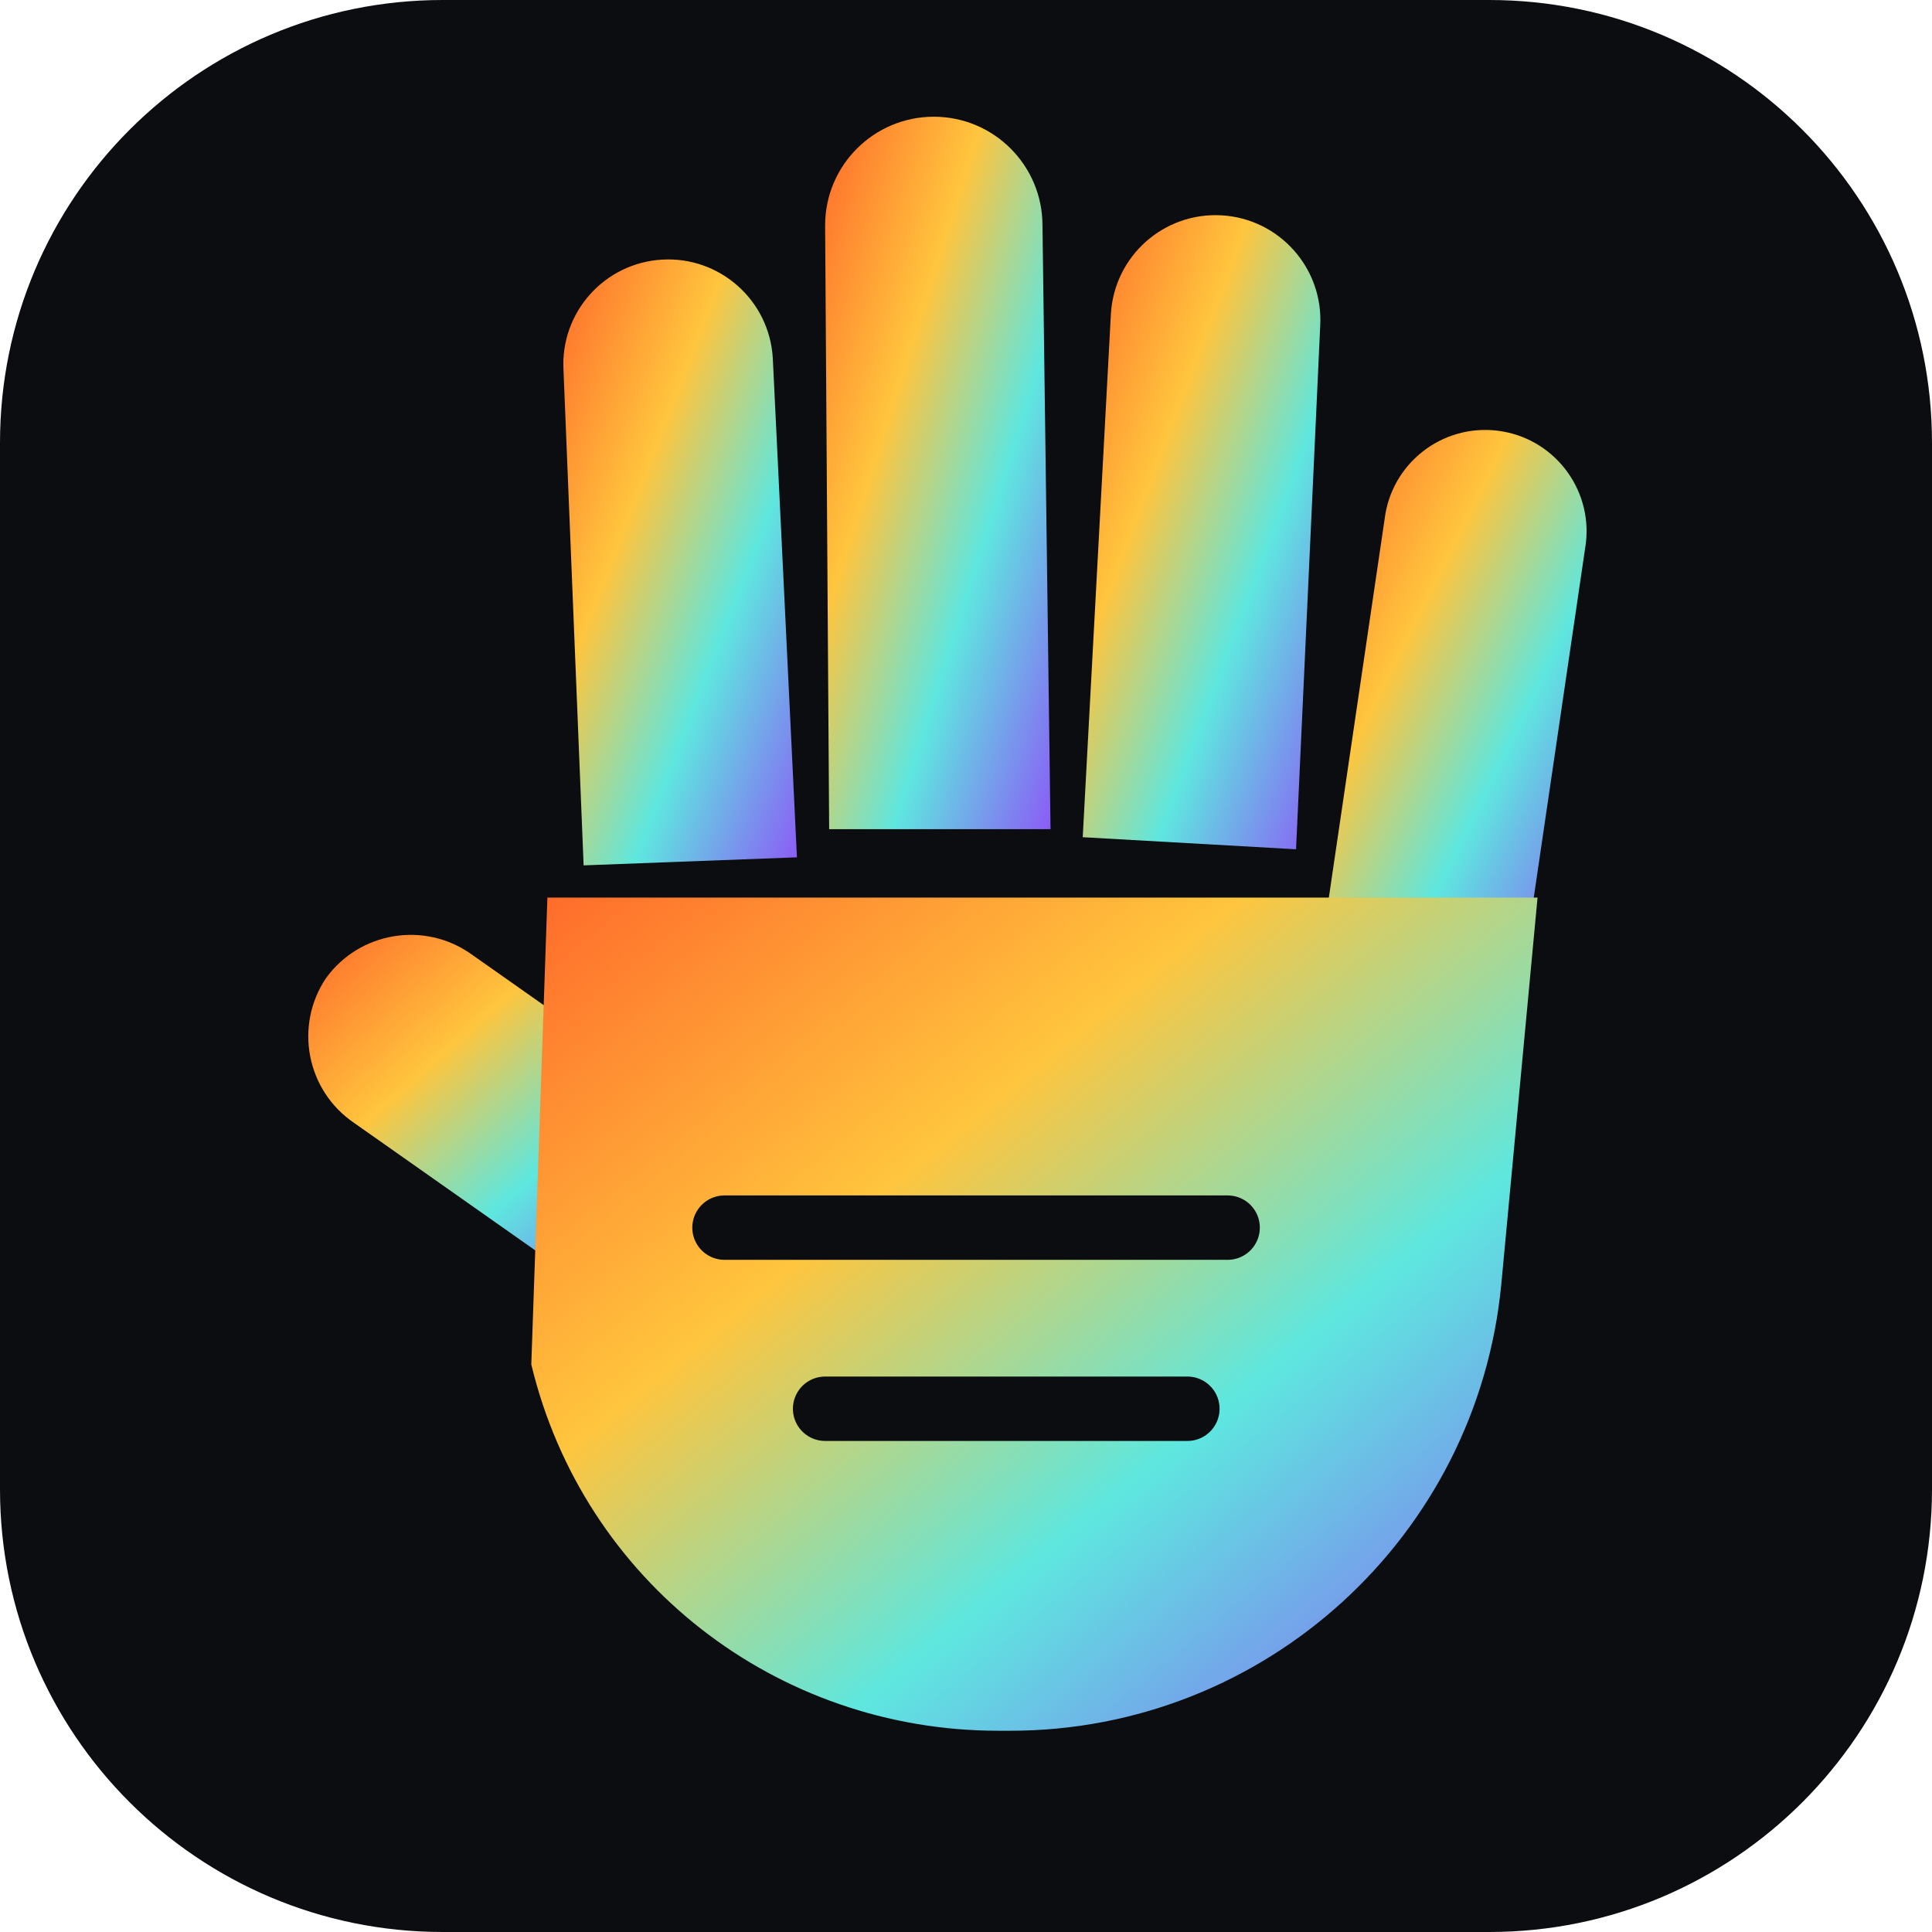
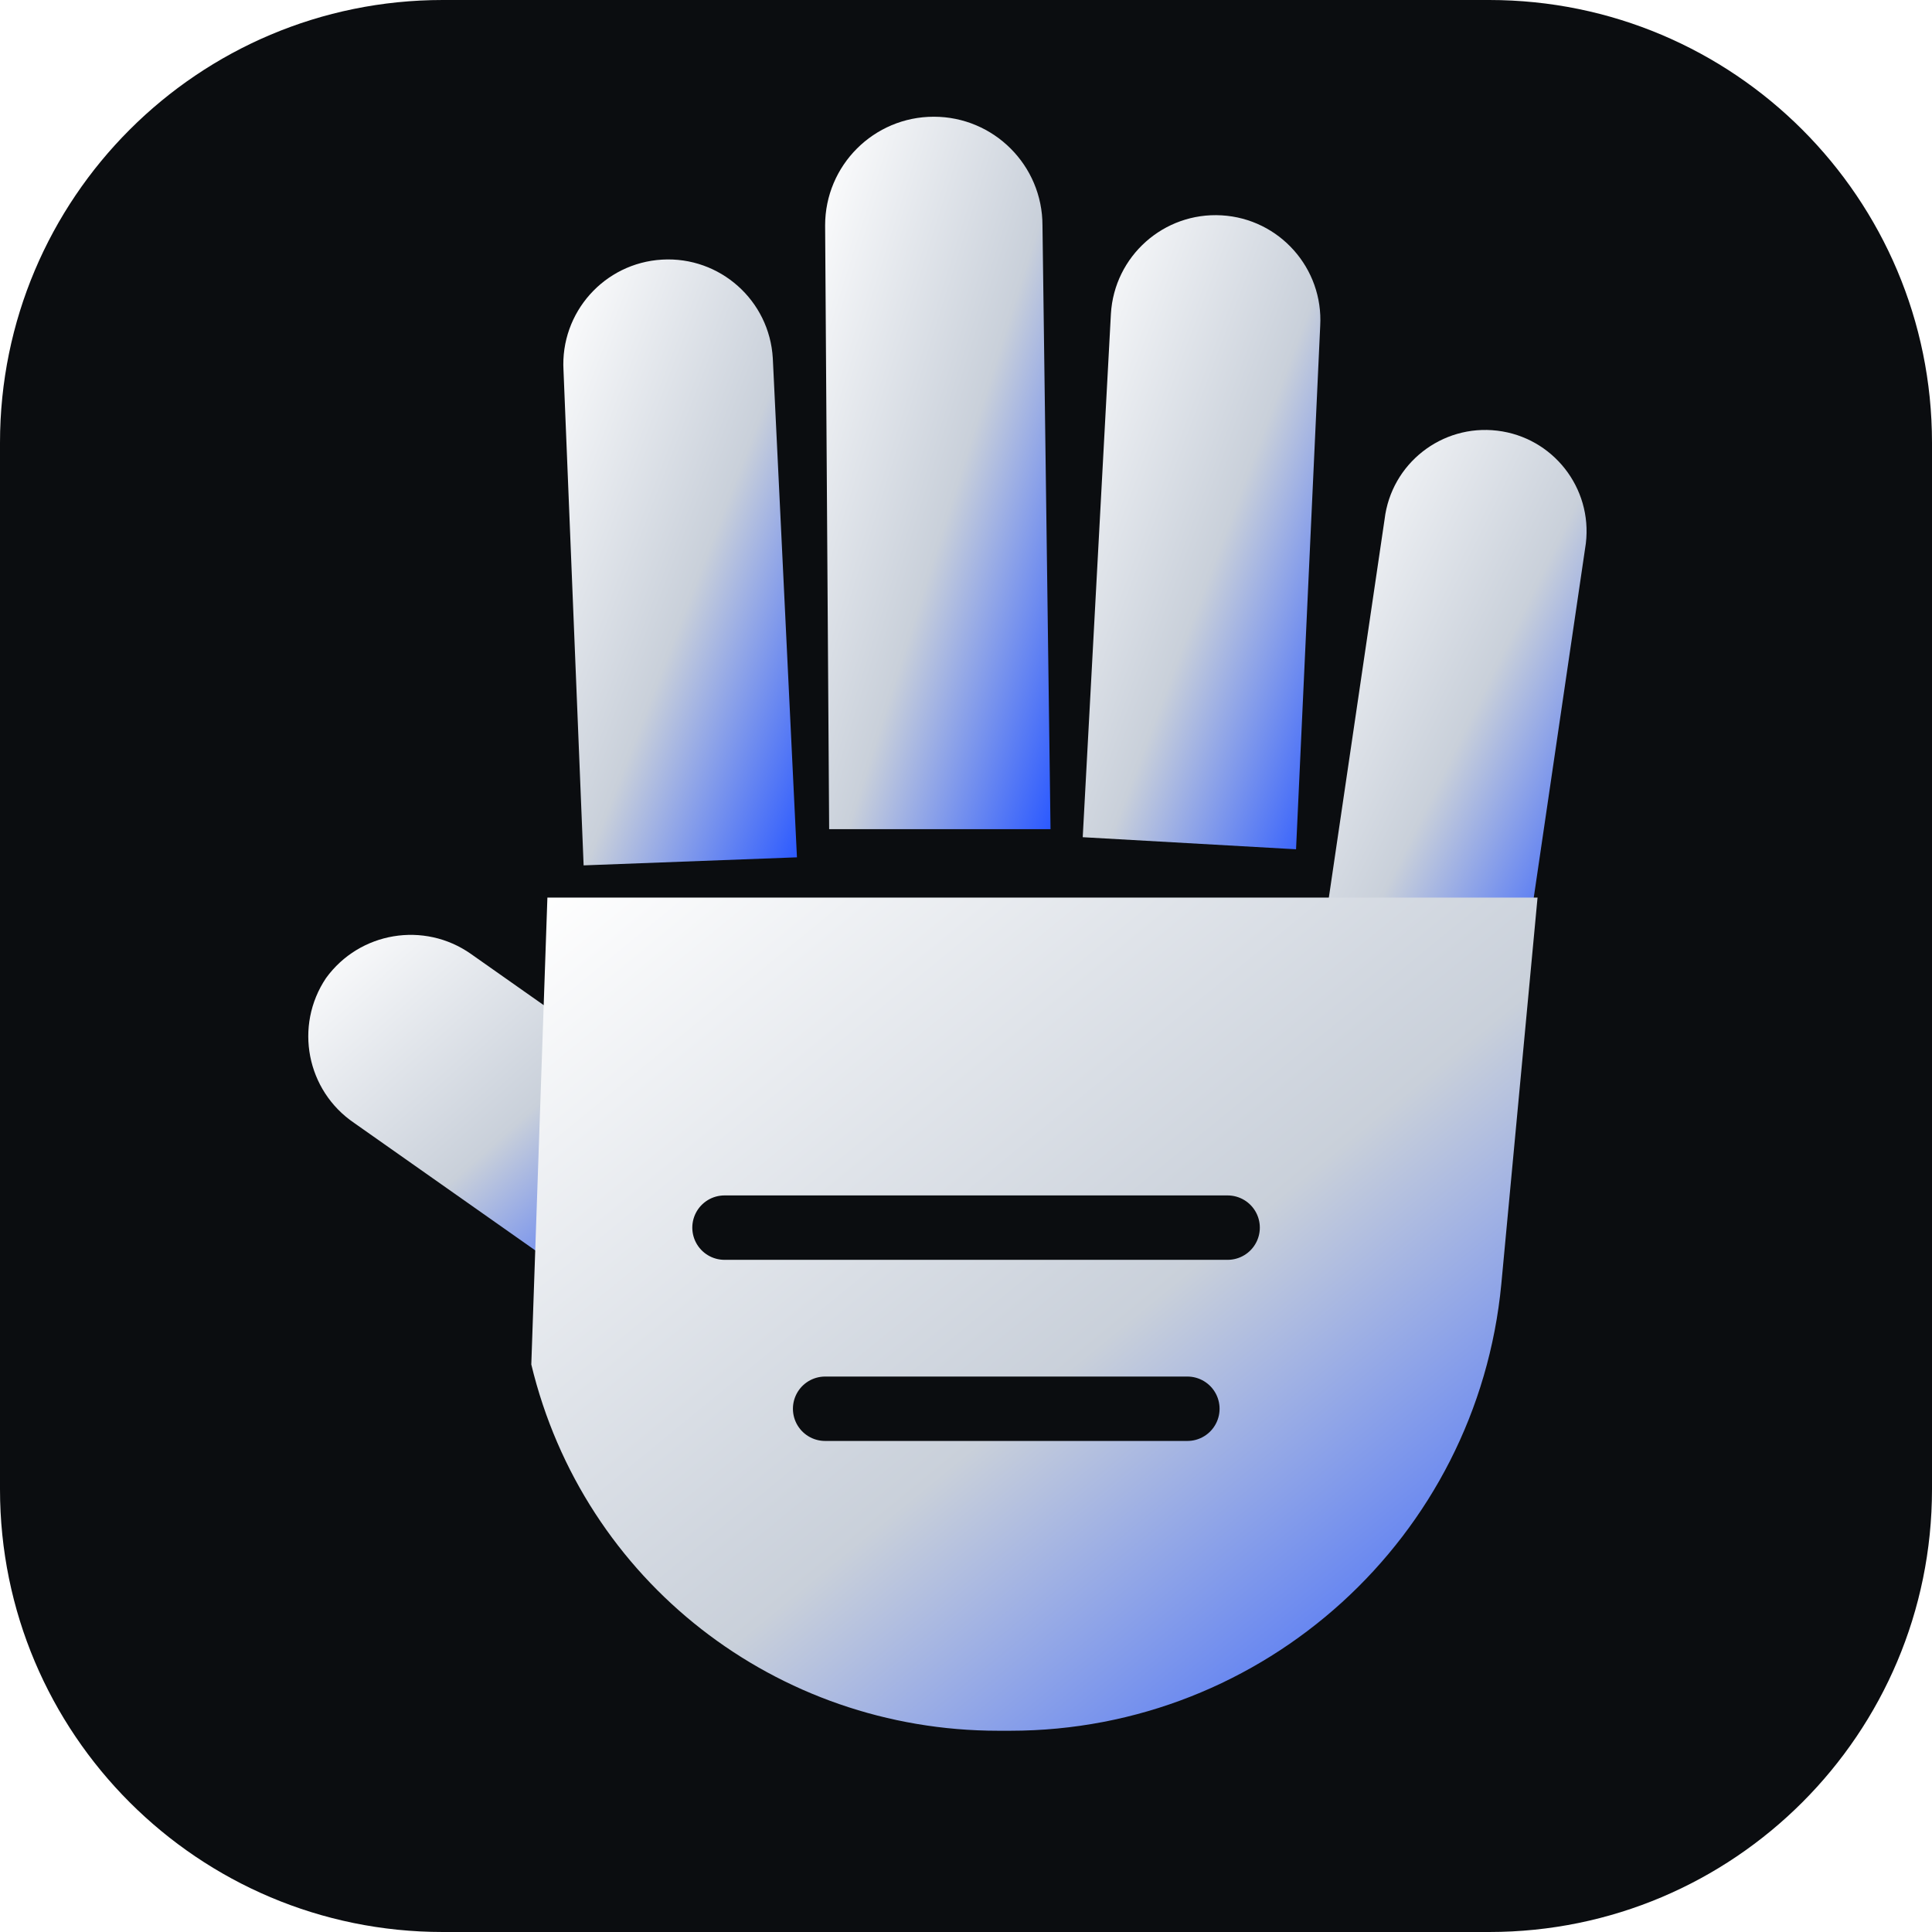
<svg xmlns="http://www.w3.org/2000/svg" viewBox="0 0 48 48">
  <defs>
    <linearGradient id="g" x1="0" y1="0" x2="1" y2="1">
-       <stop offset="0" stop-color="#FF6A2B" />
-       <stop offset=".35" stop-color="#FFC53D" />
-       <stop offset=".65" stop-color="#5EE7DF" />
-       <stop offset="1" stop-color="#8B5CF6" />
+       <stop offset="0" stop-color="#FFFFFF" />
+       <stop offset=".55" stop-color="#C9D0DA" />
+       <stop offset="1" stop-color="#2B59FF" />
    </linearGradient>
  </defs>
  <rect width="48" height="48" rx="11" fill="#0B0D10" />
  <g fill="url(#g)">
    <path d="M14.5 21.5 14 9.2a2.6 2.6 0 0 1 5.2-.3l.6 12.4Z" />
    <path d="M20.6 20.6 20.5 5.6a2.7 2.7 0 0 1 5.4 0l.2 15Z" />
    <path d="M26.9 20.8 27.6 7.8a2.6 2.6 0 0 1 5.2.3l-.6 13Z" />
    <path d="M33 22.4 34.4 12.9a2.5 2.5 0 0 1 5 .6l-1.5 10.2Z" />
    <path d="M8.1 24.3a2.6 2.6 0 0 1 3.6-.6l5.4 3.8-2.9 4.2-5.4-3.8a2.6 2.6 0 0 1-.7-3.6Z" />
    <path d="M13.6 22.3h24.6l-.9 9.6c-.6 6.3-5.9 11.1-12.2 11.1h-.3c-5.5 0-10.3-3.7-11.6-9.1Z" />
  </g>
  <g stroke="#0B0D10" stroke-width="1.6" stroke-linecap="round">
    <path d="M18 30.5h12.5" />
    <path d="M20.5 35h9" />
  </g>
</svg>
